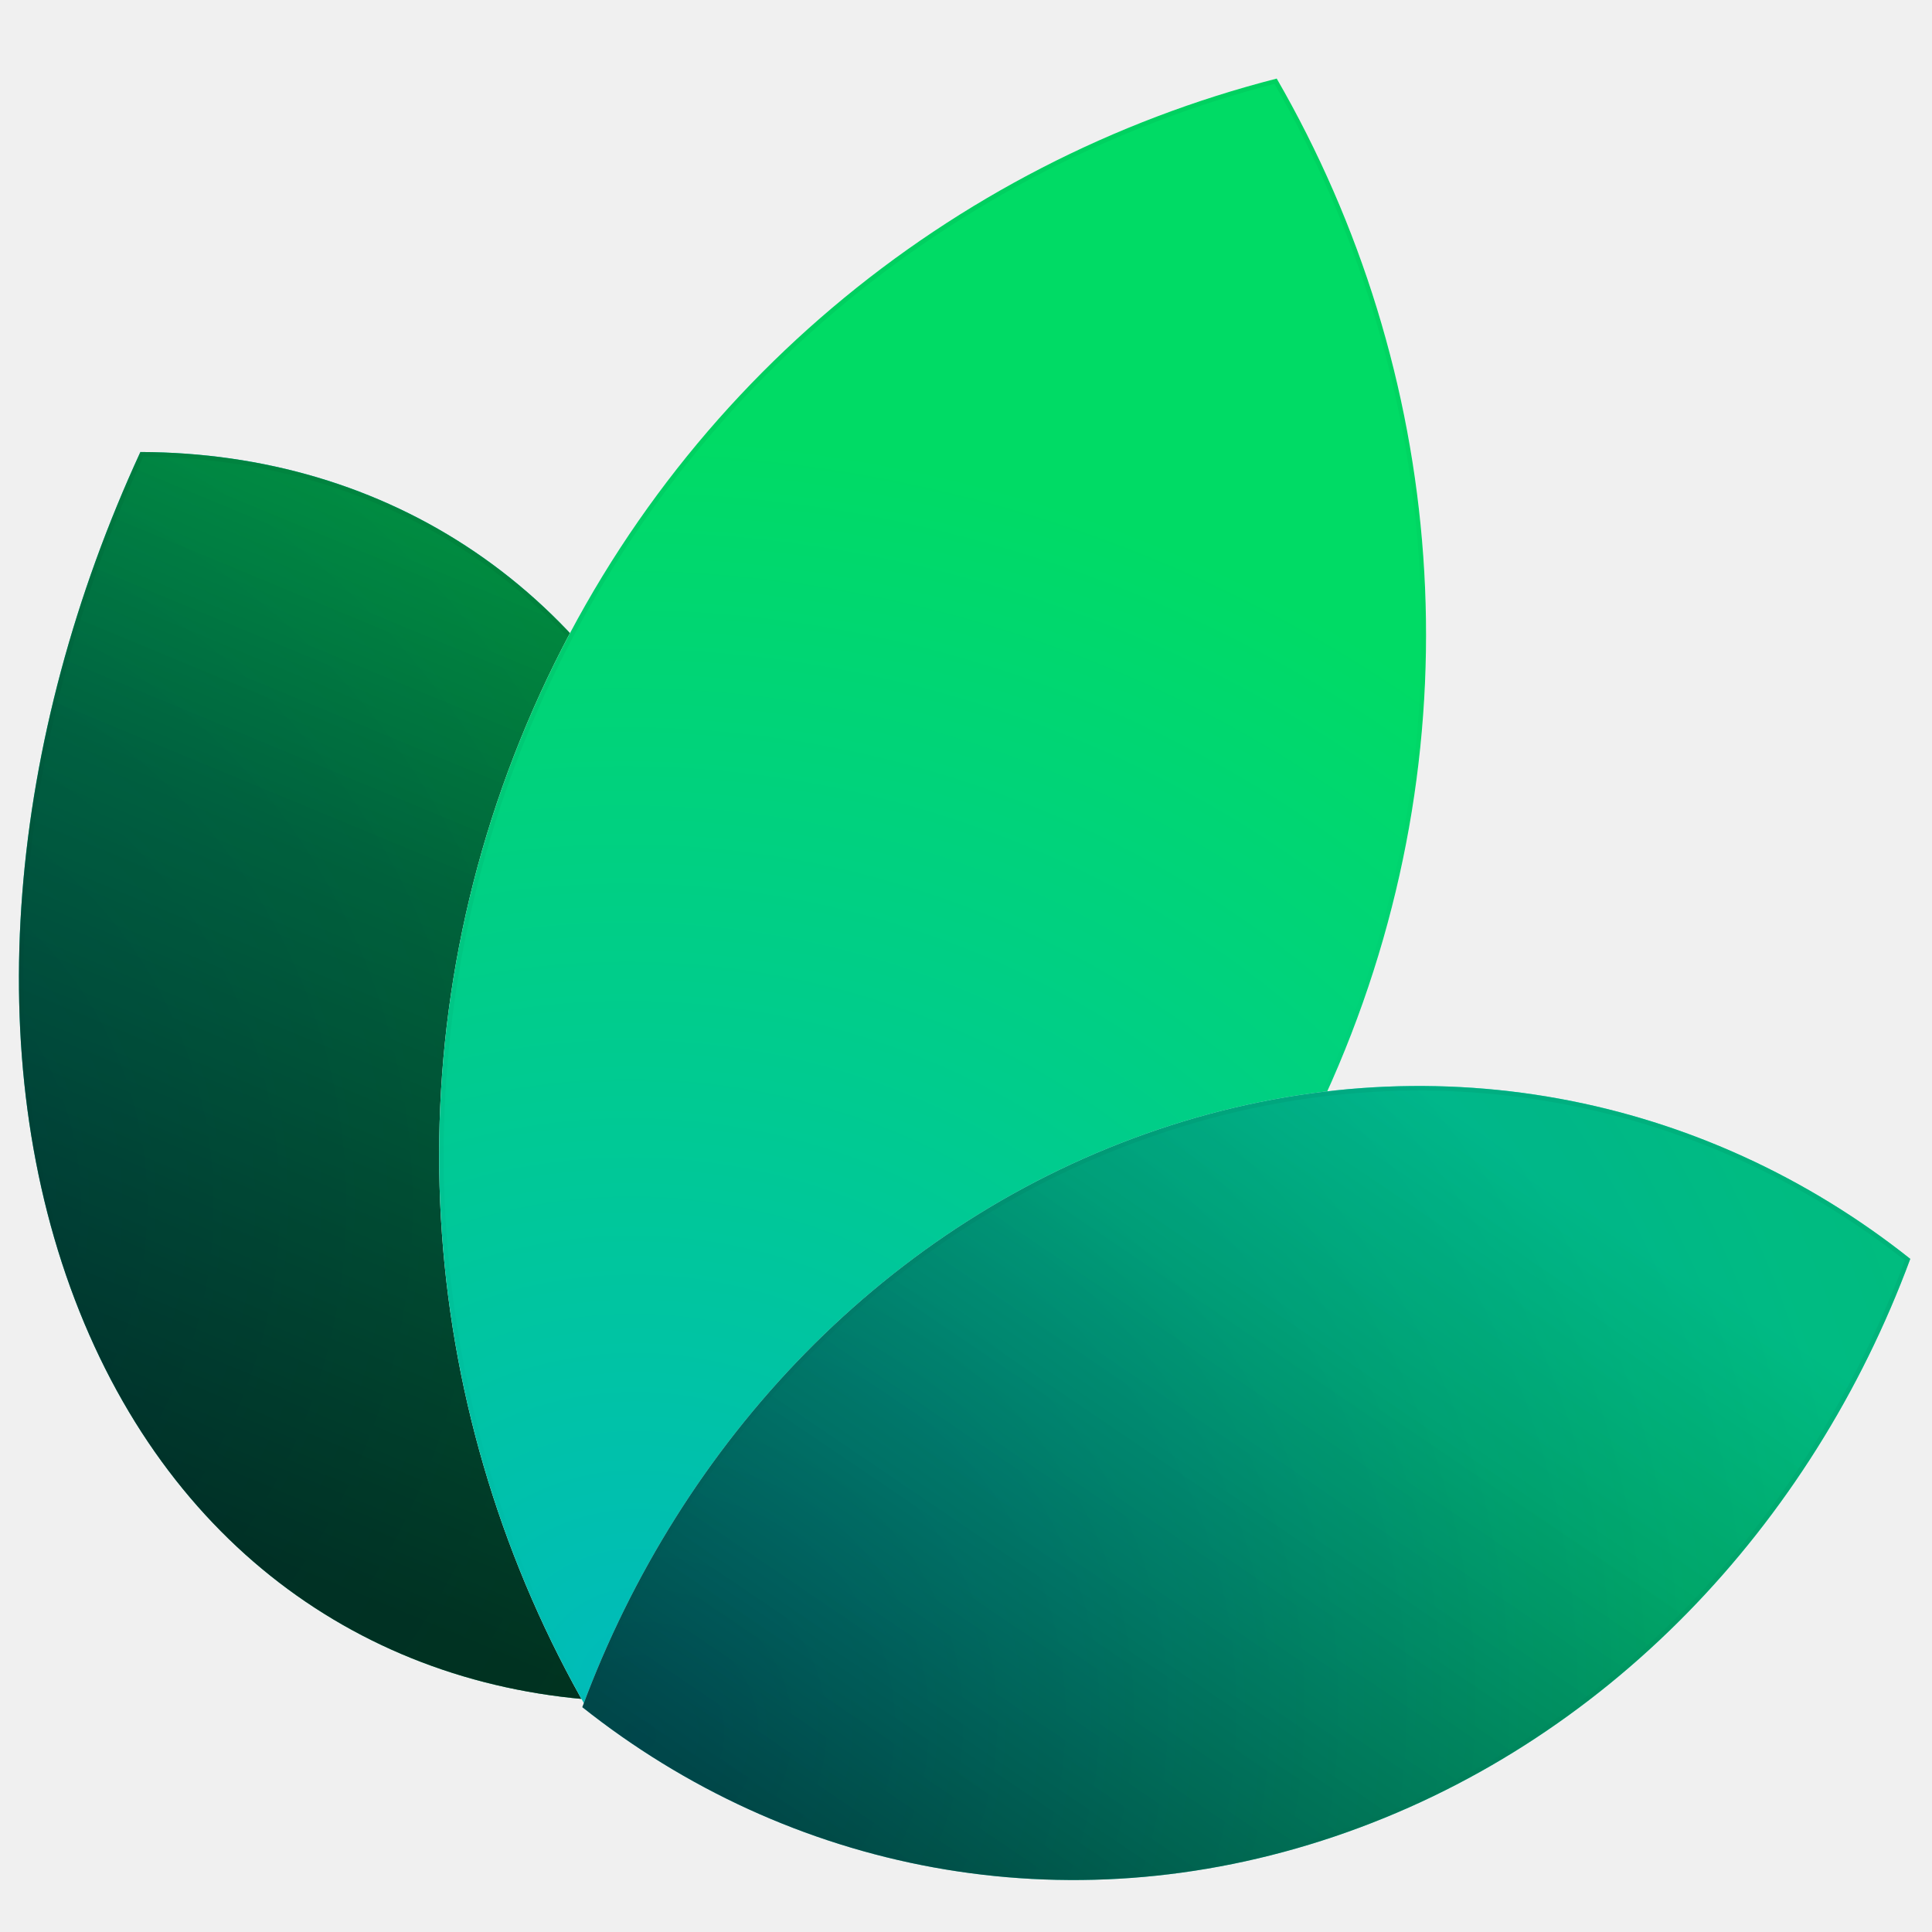
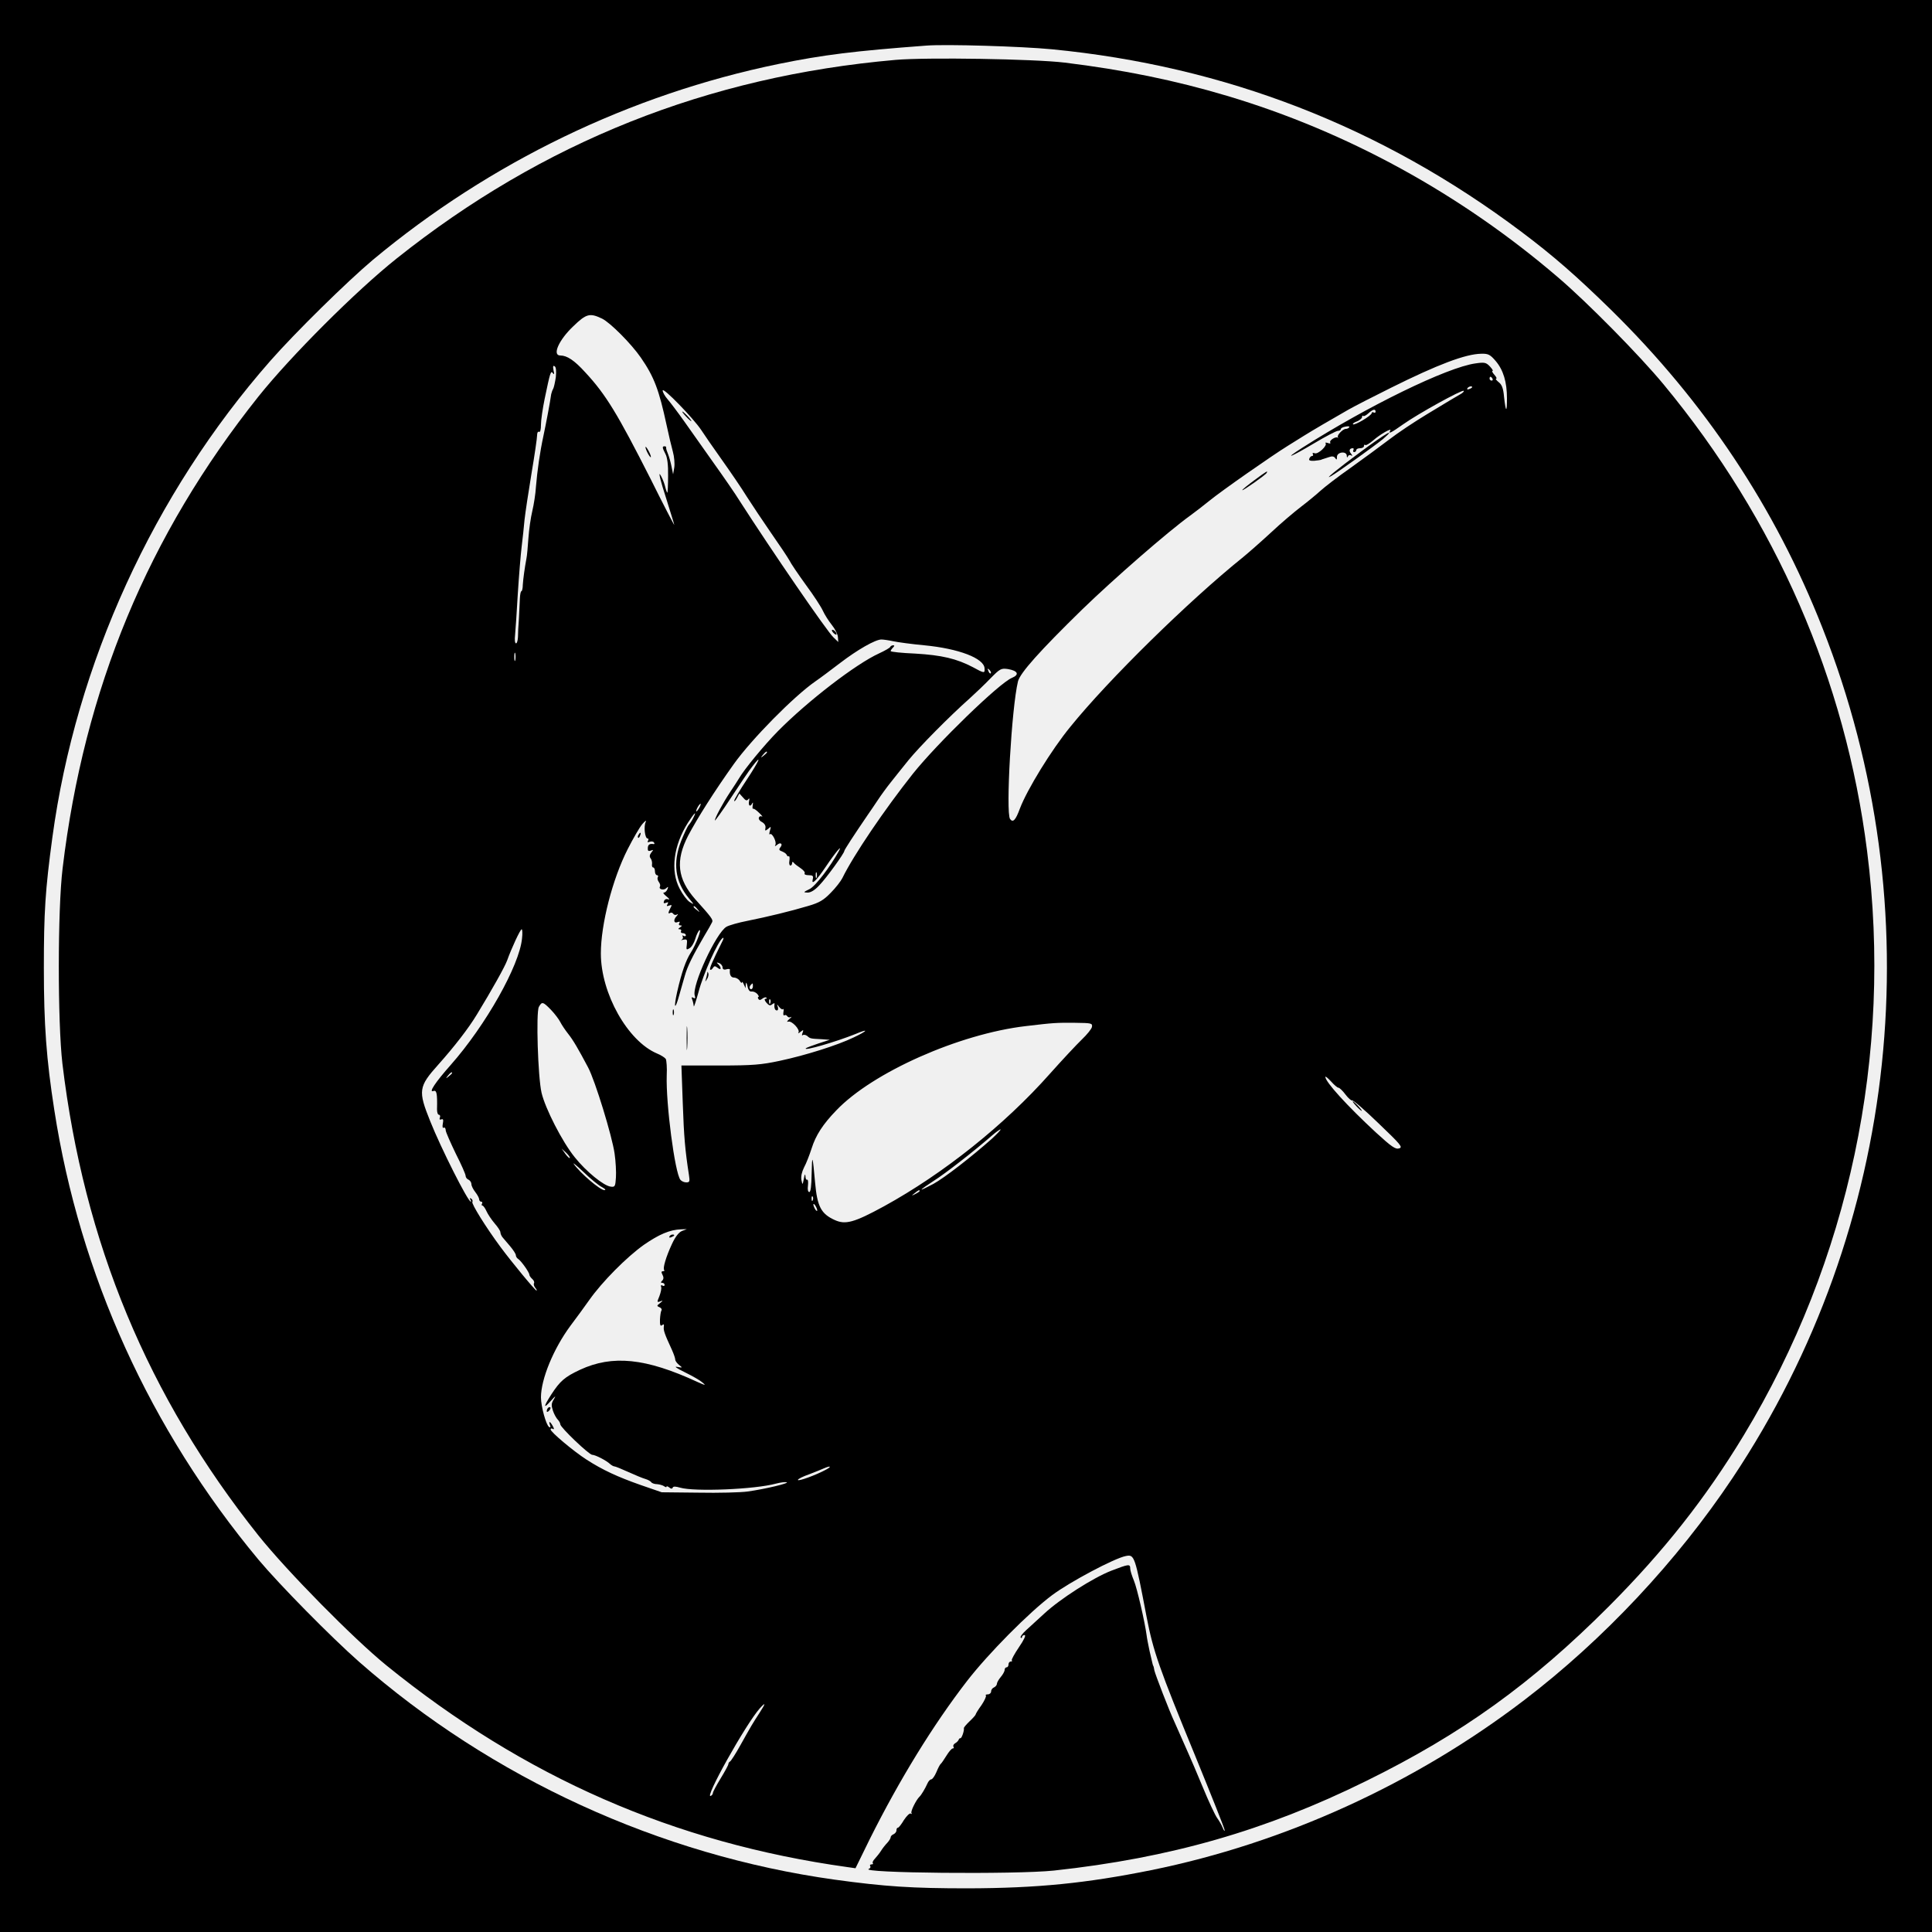
- <svg xmlns="http://www.w3.org/2000/svg" width="24" height="24" viewBox="0 0 24 24" fill="none">
-   <path d="M7.953 21.139C4.896 21.13 2.255 19.458 0.987 16.29C-0.28 13.121 0.109 9.163 1.744 5.615C4.801 5.624 7.442 7.296 8.71 10.465C9.977 13.633 9.588 17.591 7.953 21.139Z" fill="white" />
-   <path d="M7.953 21.139C4.896 21.13 2.255 19.458 0.987 16.29C-0.28 13.121 0.109 9.163 1.744 5.615C4.801 5.624 7.442 7.296 8.71 10.465C9.977 13.633 9.588 17.591 7.953 21.139Z" fill="url(#paint0_radial_101_2703)" />
-   <path d="M7.953 21.139C4.896 21.13 2.255 19.458 0.987 16.29C-0.28 13.121 0.109 9.163 1.744 5.615C4.801 5.624 7.442 7.296 8.71 10.465C9.977 13.633 9.588 17.591 7.953 21.139Z" fill="black" fill-opacity="0.5" style="mix-blend-mode:hard-light" />
-   <path d="M7.953 21.139C4.896 21.13 2.255 19.458 0.987 16.29C-0.28 13.121 0.109 9.163 1.744 5.615C4.801 5.624 7.442 7.296 8.71 10.465C9.977 13.633 9.588 17.591 7.953 21.139Z" fill="url(#paint1_linear_101_2703)" fill-opacity="0.5" style="mix-blend-mode:hard-light" />
-   <path d="M8.684 10.476C9.945 13.63 9.561 17.572 7.935 21.111C4.897 21.096 2.274 19.431 1.013 16.279C-0.248 13.124 0.136 9.182 1.762 5.643C4.8 5.659 7.423 7.324 8.684 10.476Z" stroke="url(#paint2_linear_101_2703)" stroke-opacity="0.05" stroke-width="0.056" />
-   <path d="M7.31 21.257C11.354 20.221 14.884 17.375 16.628 13.236C18.373 9.097 17.945 4.587 15.86 0.976C11.816 2.012 8.287 4.858 6.542 8.998C4.797 13.137 5.225 17.646 7.31 21.257Z" fill="white" />
-   <path d="M7.31 21.257C11.354 20.221 14.884 17.375 16.628 13.236C18.373 9.097 17.945 4.587 15.86 0.976C11.816 2.012 8.287 4.858 6.542 8.998C4.797 13.137 5.225 17.646 7.31 21.257Z" fill="url(#paint3_radial_101_2703)" />
-   <path d="M16.603 13.225C14.864 17.349 11.351 20.187 7.324 21.225C5.253 17.624 4.829 13.132 6.568 9.009C8.306 4.885 11.819 2.047 15.846 1.009C17.918 4.61 18.341 9.101 16.603 13.225Z" stroke="url(#paint4_linear_101_2703)" stroke-opacity="0.05" stroke-width="0.056" />
-   <path d="M7.234 21.207C9.789 23.237 13.21 23.951 16.577 22.814C19.944 21.677 22.506 18.945 23.73 15.638C21.175 13.608 17.754 12.894 14.387 14.031C11.02 15.168 8.458 17.901 7.234 21.207Z" fill="white" />
-   <path d="M7.234 21.207C9.789 23.237 13.21 23.951 16.577 22.814C19.944 21.677 22.506 18.945 23.73 15.638C21.175 13.608 17.754 12.894 14.387 14.031C11.02 15.168 8.458 17.901 7.234 21.207Z" fill="url(#paint5_radial_101_2703)" />
-   <path d="M7.234 21.207C9.789 23.237 13.21 23.951 16.577 22.814C19.944 21.677 22.506 18.945 23.73 15.638C21.175 13.608 17.754 12.894 14.387 14.031C11.02 15.168 8.458 17.901 7.234 21.207Z" fill="black" fill-opacity="0.2" style="mix-blend-mode:hard-light" />
-   <path d="M7.234 21.207C9.789 23.237 13.21 23.951 16.577 22.814C19.944 21.677 22.506 18.945 23.73 15.638C21.175 13.608 17.754 12.894 14.387 14.031C11.02 15.168 8.458 17.901 7.234 21.207Z" fill="url(#paint6_linear_101_2703)" fill-opacity="0.5" style="mix-blend-mode:hard-light" />
-   <path d="M16.568 22.787C13.218 23.918 9.814 23.212 7.267 21.198C8.492 17.907 11.044 15.189 14.396 14.058C17.747 12.927 21.15 13.633 23.697 15.648C22.472 18.938 19.92 21.656 16.568 22.787Z" stroke="url(#paint7_linear_101_2703)" stroke-opacity="0.05" stroke-width="0.056" />
-   <defs>
-     <radialGradient id="paint0_radial_101_2703" cx="0" cy="0" r="1" gradientUnits="userSpaceOnUse" gradientTransform="translate(-3.00503 15.023) rotate(-10.029) scale(17.9572 17.784)">
-       <stop stop-color="#00B0BB" />
-       <stop offset="1" stop-color="#00DB65" />
-     </radialGradient>
-     <linearGradient id="paint1_linear_101_2703" x1="7.39" y1="4.813" x2="1.63" y2="18.689" gradientUnits="userSpaceOnUse">
-       <stop stop-color="#18E299" />
-       <stop offset="1" />
-     </linearGradient>
-     <linearGradient id="paint2_linear_101_2703" x1="7.948" y1="8.016" x2="1.761" y2="18.746" gradientUnits="userSpaceOnUse">
-       <stop />
-       <stop offset="1" stop-opacity="0" />
-     </linearGradient>
-     <radialGradient id="paint3_radial_101_2703" cx="0" cy="0" r="1" gradientUnits="userSpaceOnUse" gradientTransform="translate(8.11404 20.8822) rotate(-75.7542) scale(21.6246 23.7772)">
-       <stop stop-color="#00BBBB" />
-       <stop offset="0.713" stop-color="#00DB65" />
-     </radialGradient>
-     <linearGradient id="paint4_linear_101_2703" x1="7.602" y1="5.871" x2="15.556" y2="16.372" gradientUnits="userSpaceOnUse">
-       <stop />
-       <stop offset="1" stop-opacity="0" />
-     </linearGradient>
-     <radialGradient id="paint5_radial_101_2703" cx="0" cy="0" r="1" gradientUnits="userSpaceOnUse" gradientTransform="translate(7.84537 21.5181) rotate(-20.3525) scale(18.5603 17.32)">
-       <stop stop-color="#00B0BB" />
-       <stop offset="1" stop-color="#00DB65" />
-     </radialGradient>
-     <linearGradient id="paint6_linear_101_2703" x1="16.808" y1="13.007" x2="10.041" y2="22.994" gradientUnits="userSpaceOnUse">
-       <stop stop-color="#00B1BC" />
-       <stop offset="1" />
-     </linearGradient>
-     <linearGradient id="paint7_linear_101_2703" x1="16.808" y1="13.007" x2="14.169" y2="23.841" gradientUnits="userSpaceOnUse">
-       <stop />
-       <stop offset="1" stop-opacity="0" />
-     </linearGradient>
-   </defs>
+ <svg xmlns="http://www.w3.org/2000/svg" version="1.0" width="1000pt" height="1000pt" viewBox="0 0 1000 1000" preserveAspectRatio="xMidYMid meet">
+   <g transform="translate(0,1000) scale(0.1,-0.1)" fill="#000000" stroke="none">
+     <path d="M0 5000 l0 -5000 5000 0 5000 0 0 5000 0 5000 -5000 0 -5000 0 0 -5000z m5444 4745 c897 -87 1707 -401 2431 -945 165 -124 283 -227 464 -404 486 -478 849 -1023 1094 -1646 574 -1455 400 -3101 -464 -4398 -289 -433 -670 -839 -1080 -1152 -567 -433 -1241 -740 -1931 -880 -338 -68 -589 -93 -948 -94 -290 0 -428 9 -690 45 -904 126 -1775 525 -2462 1128 -145 128 -412 399 -520 528 -561 674 -925 1474 -1057 2328 -41 263 -54 440 -54 735 0 288 7 402 44 675 122 900 524 1779 1128 2467 129 147 399 412 531 523 607 506 1332 856 2100 1014 230 47 390 67 765 95 100 8 494 -4 649 -19z" />
+     <path d="M4635 9690 c-972 -85 -1827 -426 -2582 -1028 -211 -168 -547 -504 -715 -714 -572 -718 -903 -1514 -1014 -2443 -26 -214 -26 -795 -1 -1010 111 -927 442 -1724 1015 -2443 148 -185 491 -533 662 -672 714 -579 1490 -919 2386 -1044 l42 -6 75 153 c152 304 326 588 503 817 111 143 320 354 439 443 92 69 324 192 382 203 45 9 47 3 108 -316 34 -177 65 -265 250 -715 85 -208 155 -383 154 -389 0 -6 -5 0 -10 13 -5 13 -18 36 -29 51 -11 15 -45 88 -75 161 -31 74 -63 150 -72 169 -35 80 -56 127 -73 165 -29 62 -100 247 -105 269 -2 12 -4 22 -6 24 -2 3 -2 4 -19 77 -7 33 -14 69 -15 80 -9 68 -50 247 -66 284 -10 24 -19 52 -19 62 0 25 -7 24 -98 -11 -93 -36 -264 -145 -347 -222 -33 -30 -75 -69 -94 -86 -19 -17 -32 -35 -28 -38 4 -4 7 -3 7 3 0 5 6 10 13 10 9 0 -3 -25 -29 -63 -23 -34 -40 -65 -37 -68 4 -3 1 -6 -5 -6 -7 0 -12 -7 -12 -15 0 -8 -4 -15 -10 -15 -5 0 -10 -6 -10 -13 0 -8 -9 -24 -20 -37 -11 -13 -20 -29 -20 -35 0 -7 -7 -15 -15 -19 -8 -3 -15 -12 -15 -21 0 -8 -8 -15 -17 -15 -9 0 -14 -3 -10 -6 3 -4 -7 -26 -23 -50 -17 -23 -30 -45 -30 -48 0 -3 -14 -19 -31 -35 -17 -16 -30 -32 -30 -35 3 -14 -12 -55 -18 -53 -3 1 -7 -2 -9 -8 -2 -5 -10 -14 -18 -18 -8 -5 -12 -12 -9 -18 4 -5 2 -9 -4 -9 -5 0 -20 -17 -32 -37 -13 -21 -26 -40 -30 -43 -4 -3 -14 -22 -22 -42 -9 -21 -21 -38 -27 -38 -6 0 -15 -10 -20 -22 -11 -25 -32 -60 -41 -68 -17 -16 -48 -78 -41 -85 4 -5 2 -5 -4 -2 -6 3 -21 -12 -35 -33 -13 -22 -27 -40 -31 -40 -5 0 -8 -6 -8 -14 0 -8 -7 -16 -15 -20 -8 -3 -15 -10 -15 -16 0 -5 -8 -18 -17 -28 -10 -10 -25 -29 -33 -42 -8 -13 -23 -31 -32 -41 -9 -9 -14 -20 -10 -23 3 -3 0 -6 -7 -6 -7 0 -10 -4 -7 -9 4 -5 0 -11 -6 -14 -64 -22 760 -30 957 -9 601 65 1096 207 1615 463 496 244 857 504 1256 903 285 286 502 561 699 886 546 902 773 1973 639 3025 -112 887 -472 1713 -1053 2415 -123 149 -394 424 -545 553 -506 434 -1094 756 -1715 941 -268 80 -537 135 -841 172 -157 19 -716 28 -875 14z m-1519 -1339 c43 -21 152 -131 201 -202 69 -100 94 -167 133 -348 11 -52 26 -115 33 -140 7 -25 10 -62 7 -81 l-6 -35 -8 39 c-4 21 -12 50 -18 65 -6 14 -11 29 -10 34 1 4 -2 7 -8 7 -13 0 -13 -6 4 -39 10 -18 15 -57 14 -114 0 -48 -2 -87 -4 -87 -2 0 -8 17 -13 38 -6 21 -17 46 -25 57 -8 11 5 -42 30 -118 24 -77 44 -141 44 -144 0 -3 -56 104 -123 239 -170 335 -231 436 -337 550 -57 63 -95 88 -130 88 -43 0 -8 80 67 151 68 66 86 70 149 40z m4626 -220 c39 -46 58 -108 58 -193 0 -76 -6 -73 -15 7 -4 45 -11 64 -28 77 -12 10 -18 18 -13 18 5 0 1 9 -9 20 -10 11 -14 20 -10 20 5 0 -1 10 -13 23 -20 21 -28 23 -75 16 -147 -20 -562 -223 -897 -437 -100 -64 -62 -50 61 23 60 36 116 65 124 65 8 0 15 4 15 9 0 5 11 11 25 13 13 3 22 1 19 -3 -3 -5 -11 -9 -18 -9 -16 0 -48 -34 -41 -43 3 -4 2 -5 -1 -2 -11 7 -45 -15 -39 -25 4 -6 -2 -7 -12 -3 -10 3 -15 3 -12 -1 11 -12 -39 -59 -56 -52 -9 3 -13 2 -10 -4 3 -6 2 -10 -3 -10 -6 0 -12 -6 -15 -14 -4 -9 3 -12 26 -11 18 2 33 4 35 5 1 1 5 3 10 4 4 1 18 6 31 10 16 6 26 4 32 -5 7 -11 9 -9 9 6 0 26 50 32 51 6 0 -10 2 -11 6 -3 2 6 10 9 16 5 8 -5 8 -2 0 9 -13 15 -8 28 9 28 5 0 6 -4 3 -10 -3 -5 -1 -10 4 -10 6 0 11 5 11 10 0 6 9 10 20 10 11 0 20 5 20 12 0 6 3 8 6 5 4 -4 22 7 41 23 36 32 99 68 89 51 -13 -20 5 -11 67 33 76 54 306 181 313 173 3 -3 -5 -11 -18 -18 -34 -20 -47 -27 -172 -103 -63 -38 -152 -97 -197 -132 -46 -35 -136 -101 -199 -146 -63 -44 -133 -98 -155 -118 -22 -20 -68 -58 -101 -83 -34 -26 -104 -85 -155 -133 -52 -48 -117 -105 -145 -128 -279 -224 -697 -634 -894 -878 -97 -118 -224 -325 -261 -423 -22 -60 -36 -75 -51 -54 -23 34 8 576 41 712 11 44 113 158 332 372 165 160 445 404 559 486 25 18 70 53 101 78 61 50 323 233 404 283 28 17 66 41 85 53 38 24 144 86 230 135 30 17 129 68 220 113 241 120 386 175 467 176 36 1 46 -4 75 -38z m-4865 -83 c-4 -26 -10 -54 -14 -61 -4 -6 -8 -19 -10 -27 -6 -44 -27 -154 -40 -215 -19 -88 -32 -181 -39 -265 -2 -36 -11 -92 -19 -126 -8 -33 -17 -96 -20 -140 -3 -43 -7 -90 -10 -104 -9 -48 -17 -105 -19 -137 0 -18 -4 -33 -7 -33 -4 0 -7 -17 -8 -37 -1 -21 -3 -67 -5 -103 -3 -36 -5 -80 -5 -97 -1 -18 -5 -33 -10 -33 -6 0 -8 19 -5 43 2 23 9 119 14 212 6 94 15 204 20 245 5 41 12 104 15 140 4 36 20 143 36 239 16 95 29 184 29 198 0 13 4 21 10 18 6 -4 10 11 10 37 0 24 9 84 19 133 29 140 32 149 43 133 7 -9 8 -4 3 15 -4 21 -2 27 6 21 7 -4 9 -23 6 -56z m4848 -8 c3 -5 1 -10 -4 -10 -6 0 -11 5 -11 10 0 6 2 10 4 10 3 0 8 -4 11 -10z m-105 -44 c0 -2 -7 -7 -16 -10 -8 -3 -12 -2 -9 4 6 10 25 14 25 6z m-3991 -221 c14 -22 62 -91 106 -153 44 -62 103 -148 130 -192 28 -44 85 -129 127 -190 42 -60 84 -123 93 -139 8 -17 47 -74 86 -128 40 -54 79 -114 88 -134 9 -20 30 -53 46 -73 17 -21 31 -49 32 -63 l2 -26 -25 24 c-33 30 -322 452 -484 704 -24 39 -85 127 -135 197 -49 70 -118 167 -152 215 -34 48 -74 101 -88 117 -14 16 -25 36 -25 45 1 19 159 -144 199 -204z m3491 94 c0 -5 -4 -7 -10 -4 -5 3 -10 2 -10 -3 0 -13 -90 -66 -97 -58 -3 3 6 10 21 15 14 6 26 16 26 22 0 7 3 10 6 6 3 -3 15 3 27 14 23 21 37 24 37 8z m-2497 -1188 c23 -5 96 -15 161 -21 178 -17 309 -67 312 -119 2 -27 -1 -27 -61 6 -84 44 -161 62 -297 70 -71 3 -128 9 -128 13 0 3 5 11 12 18 8 8 9 12 1 12 -6 0 -13 -4 -15 -8 -1 -5 -28 -20 -58 -34 -119 -54 -369 -246 -524 -403 -70 -71 -174 -197 -201 -244 -5 -9 -26 -41 -46 -71 -39 -59 -79 -134 -79 -147 0 -4 38 48 83 117 45 69 95 143 111 163 53 69 37 31 -29 -69 -36 -54 -65 -103 -65 -109 1 -5 7 1 14 14 l13 24 19 -21 c13 -16 20 -18 27 -9 6 8 7 4 4 -10 -5 -24 7 -32 17 -10 4 6 4 2 2 -11 -2 -12 -1 -20 2 -18 4 2 18 -8 32 -22 14 -13 20 -22 13 -18 -6 3 -13 1 -15 -6 -3 -7 5 -18 16 -23 13 -7 20 -19 18 -30 -3 -17 -2 -17 14 -5 15 14 16 13 9 -10 -4 -14 -4 -22 0 -18 11 10 37 -41 28 -56 -4 -7 -1 -7 9 1 18 16 32 5 17 -13 -9 -11 -6 -16 9 -21 12 -5 22 -12 24 -18 2 -5 6 -9 11 -7 4 1 5 -9 3 -23 -3 -14 0 -25 5 -25 5 0 9 6 9 13 0 7 3 8 8 2 4 -6 20 -18 35 -28 15 -10 25 -22 22 -27 -4 -6 6 -10 21 -10 21 0 25 -4 21 -20 -9 -35 18 -9 68 65 49 73 88 119 67 80 -45 -82 -121 -182 -152 -197 -33 -16 -33 -17 -10 -18 17 0 38 13 61 38 37 38 129 166 129 177 0 6 49 81 122 188 11 16 34 49 51 75 17 26 47 67 67 92 20 25 61 77 92 115 56 69 211 226 318 321 30 27 78 73 107 103 49 50 55 53 90 48 52 -9 61 -29 20 -46 -65 -27 -385 -337 -512 -496 -146 -184 -307 -421 -365 -540 -8 -16 -35 -51 -60 -76 -37 -38 -58 -51 -116 -68 -94 -28 -210 -56 -314 -77 -47 -9 -96 -23 -110 -31 -54 -32 -180 -305 -164 -356 4 -14 3 -17 -7 -12 -9 6 -11 3 -6 -9 4 -10 7 -25 8 -34 0 -9 11 25 25 75 23 89 101 264 125 278 6 4 5 -5 -4 -21 -53 -107 -66 -138 -61 -143 3 -3 9 1 14 9 7 11 11 11 24 1 19 -16 22 -1 4 18 -11 10 -10 11 5 6 9 -4 17 -14 17 -22 0 -10 7 -14 20 -10 10 3 19 2 18 -2 -3 -26 5 -41 22 -41 10 0 24 -8 29 -17 6 -10 11 -13 11 -8 1 6 5 1 10 -10 l9 -20 1 20 c2 14 4 10 9 -10 4 -20 12 -29 22 -27 9 1 22 -5 29 -13 7 -8 9 -15 6 -15 -4 0 -4 -5 -1 -10 5 -8 11 -7 21 1 8 6 17 9 21 5 3 -3 1 -6 -5 -6 -7 0 -5 -8 5 -20 13 -15 20 -17 30 -8 8 6 13 7 12 2 -3 -20 2 -34 12 -34 6 0 8 8 5 18 -6 16 -5 16 7 0 8 -10 17 -15 20 -11 4 3 4 -4 2 -16 -2 -12 0 -19 5 -16 5 3 11 1 15 -5 4 -6 12 -8 18 -4 7 3 3 -2 -8 -11 -12 -11 -14 -16 -5 -13 18 6 62 -41 53 -56 -4 -6 1 -5 10 3 16 12 17 12 11 -5 -4 -10 -4 -16 1 -12 4 4 15 2 23 -4 16 -14 16 -14 77 -17 l40 -3 -59 -19 c-33 -11 -62 -22 -65 -25 -15 -16 155 33 257 74 71 30 66 18 -10 -18 -83 -40 -247 -92 -383 -121 -94 -20 -138 -24 -309 -24 l-199 0 7 -195 c6 -174 12 -243 32 -372 5 -33 4 -38 -14 -38 -11 0 -24 6 -30 13 -29 35 -76 397 -71 541 2 39 -1 77 -5 85 -5 7 -25 20 -45 28 -152 64 -291 311 -291 518 0 151 60 385 139 540 28 55 62 114 76 130 15 17 22 22 17 10 -11 -23 -4 -85 10 -85 5 0 6 -5 2 -12 -5 -8 -2 -9 9 -5 9 3 19 2 22 -4 4 -5 3 -9 -2 -8 -20 3 -29 -2 -30 -20 -1 -15 3 -18 15 -14 15 6 15 5 3 -10 -9 -12 -10 -21 -4 -29 6 -7 9 -21 8 -30 -2 -10 1 -18 6 -18 5 0 9 -9 9 -20 0 -11 5 -20 11 -20 5 0 7 -5 4 -10 -4 -6 -1 -17 5 -25 6 -8 9 -18 6 -24 -9 -14 20 -21 33 -8 9 9 11 8 6 -5 -4 -10 -12 -18 -19 -18 -6 0 0 -9 14 -20 14 -11 18 -18 9 -15 -10 4 -19 0 -22 -9 -4 -11 -1 -13 10 -9 12 5 14 3 8 -7 -6 -10 -4 -12 9 -7 14 5 15 3 6 -13 -12 -23 -13 -33 -1 -25 5 3 12 1 16 -5 4 -6 12 -7 18 -4 8 5 8 3 0 -7 -19 -19 -16 -40 4 -32 11 4 14 3 9 -5 -4 -7 -2 -12 6 -12 9 0 9 -3 -2 -10 -11 -7 -11 -10 -2 -10 7 0 10 -4 7 -10 -3 -5 1 -10 9 -10 9 0 16 -5 16 -11 0 -5 -5 -7 -12 -3 -6 4 -8 3 -4 -4 3 -5 0 -13 -6 -16 -7 -3 -3 -3 9 0 19 4 21 1 18 -25 -4 -28 -2 -29 14 -19 11 6 24 29 30 49 6 21 16 41 21 44 14 9 -18 -75 -44 -115 -26 -40 -48 -103 -71 -204 -19 -85 -12 -99 10 -20 9 33 23 80 30 105 13 47 41 103 100 204 20 33 38 65 41 72 6 12 -3 25 -87 118 -93 106 -104 200 -37 330 48 91 136 230 236 370 92 129 311 351 422 428 25 17 82 60 128 95 90 69 183 122 214 122 10 0 38 -4 61 -9z m-1956 -98 c-3 -10 -5 -2 -5 17 0 19 2 27 5 18 2 -10 2 -26 0 -35z m2461 -68 c-3 -3 -9 2 -12 12 -6 14 -5 15 5 6 7 -7 10 -15 7 -18z m-1158 -409 c0 -2 -8 -10 -17 -17 -16 -13 -17 -12 -4 4 13 16 21 21 21 13z m-350 -286 c-6 -11 -13 -20 -16 -20 -2 0 0 9 6 20 6 11 13 20 16 20 2 0 0 -9 -6 -20z m-31 -52 c-6 -13 -17 -30 -24 -38 -7 -8 -24 -45 -39 -82 -45 -114 -32 -211 40 -298 28 -33 28 -34 4 -19 -14 9 -37 40 -52 69 -49 92 -32 224 43 342 32 50 48 65 28 26z m638 -310 c-3 -7 -5 -2 -5 12 0 14 2 19 5 13 2 -7 2 -19 0 -25z m-616 -165 c13 -16 12 -17 -3 -4 -10 7 -18 15 -18 17 0 8 8 3 21 -13z m-909 -150 c-13 -140 -188 -450 -369 -655 -80 -90 -116 -145 -90 -135 17 6 21 -11 19 -95 0 -16 4 -28 10 -28 5 0 8 -7 5 -14 -4 -10 -1 -13 7 -10 10 4 12 -2 8 -22 -3 -15 -1 -25 4 -21 6 3 11 -3 11 -14 1 -10 25 -64 52 -120 28 -55 51 -107 51 -115 0 -8 7 -17 15 -20 8 -4 15 -14 15 -23 0 -9 9 -27 20 -41 11 -14 20 -31 20 -37 0 -7 5 -13 11 -13 5 0 7 -4 4 -10 -3 -5 -3 -10 2 -10 4 0 14 -13 21 -29 7 -16 26 -44 42 -63 16 -18 30 -39 30 -46 0 -7 5 -18 10 -25 6 -7 24 -28 40 -47 16 -19 30 -40 30 -47 0 -7 6 -16 13 -20 15 -10 57 -69 57 -81 0 -5 7 -15 15 -22 8 -7 12 -16 9 -22 -3 -5 0 -15 6 -23 7 -8 10 -15 7 -15 -7 0 -129 148 -186 225 -77 104 -152 225 -146 234 3 5 0 13 -6 17 -8 4 -9 3 -5 -4 4 -7 5 -12 3 -12 -15 0 -155 278 -210 416 -64 159 -61 179 42 294 82 92 156 187 200 260 78 128 144 246 156 279 22 62 68 161 75 161 4 0 5 -21 2 -47z m1195 -248 c0 -8 -4 -15 -9 -15 -10 0 -11 14 -1 23 9 10 10 9 10 -8z m90 -87 c-3 -8 -6 -5 -6 6 -1 11 2 17 5 13 3 -3 4 -12 1 -19z m-1135 -35 c20 -21 41 -49 48 -63 7 -14 25 -41 40 -60 27 -34 52 -77 104 -175 37 -70 124 -355 137 -445 6 -41 9 -98 7 -125 -3 -46 -5 -50 -27 -47 -36 4 -127 78 -186 152 -65 80 -153 253 -172 334 -19 83 -29 415 -14 444 16 29 21 28 63 -15z m2800 -88 c-2 -11 -26 -40 -52 -65 -26 -25 -101 -105 -166 -178 -235 -265 -551 -517 -859 -686 -154 -84 -199 -96 -254 -71 -71 32 -91 70 -102 193 -13 145 -16 154 -18 45 -1 -61 -5 -93 -12 -93 -7 0 -10 13 -7 34 2 19 0 32 -4 30 -4 -3 -9 5 -9 18 -1 15 -4 11 -8 -12 -7 -35 -7 -35 -13 -7 -3 18 2 41 14 65 11 20 28 64 39 98 21 67 58 125 128 197 188 197 637 396 981 436 143 17 158 18 255 17 84 -1 90 -2 87 -21z m-3312 -239 c0 -2 -8 -10 -17 -17 -16 -13 -17 -12 -4 4 13 16 21 21 21 13z m4588 -76 c5 0 22 -16 36 -35 15 -20 31 -33 35 -31 4 3 66 -50 136 -118 116 -111 127 -124 107 -130 -19 -6 -39 8 -120 82 -148 137 -262 262 -262 288 0 5 13 -6 29 -23 16 -18 33 -33 39 -33z m-1795 -265 c-106 -94 -244 -201 -302 -233 -34 -18 -61 -31 -61 -29 0 3 29 23 63 45 59 37 208 153 302 235 22 19 42 33 44 31 2 -2 -19 -24 -46 -49z m-2184 -99 c-2 -2 -13 8 -23 22 l-19 27 24 -22 c12 -12 21 -24 18 -27z m166 -150 c18 -10 23 -16 13 -16 -22 0 -124 87 -158 135 -8 11 15 -8 51 -42 35 -34 78 -69 94 -77z m1645 -21 c0 -2 -10 -9 -22 -15 -22 -11 -22 -10 -4 4 21 17 26 19 26 11z m-553 -47 c-3 -8 -6 -5 -6 6 -1 11 2 17 5 13 3 -3 4 -12 1 -19z m23 -53 c0 -5 -5 -3 -10 5 -5 8 -10 20 -10 25 0 6 5 3 10 -5 5 -8 10 -19 10 -25z m-701 -107 c-16 -7 -34 -30 -51 -67 -30 -64 -49 -127 -40 -135 3 -3 0 -6 -7 -6 -8 0 -9 -5 -2 -18 7 -13 6 -23 -1 -30 -9 -9 -9 -12 0 -12 7 0 12 -5 12 -11 0 -5 -5 -7 -11 -3 -7 4 -10 1 -7 -7 3 -8 -2 -29 -9 -48 -13 -31 -13 -33 4 -27 16 6 16 5 -1 -9 -17 -13 -17 -15 -3 -21 9 -3 14 -11 11 -16 -4 -6 -7 -28 -8 -48 -1 -28 2 -36 11 -29 8 7 11 5 9 -8 -3 -18 4 -38 41 -118 10 -22 18 -45 18 -52 0 -7 9 -19 20 -28 19 -15 19 -15 -10 -10 -18 4 -3 -7 40 -28 39 -19 79 -42 90 -52 21 -17 17 -17 -25 2 -268 124 -440 141 -608 63 -79 -37 -103 -58 -148 -127 -42 -65 -43 -79 -2 -33 23 26 27 28 15 8 -14 -22 -14 -32 -5 -60 6 -18 18 -39 25 -46 7 -7 13 -18 13 -24 0 -16 149 -158 165 -158 16 0 73 -29 93 -48 7 -6 17 -12 22 -12 5 0 37 -13 72 -29 35 -16 74 -32 88 -36 14 -4 28 -12 31 -17 3 -5 17 -10 30 -10 13 -1 30 -6 37 -11 6 -5 12 -6 12 -2 0 4 6 2 14 -4 9 -8 15 -8 18 -1 2 7 14 7 38 0 74 -22 388 -9 497 21 23 6 47 9 55 7 15 -5 -110 -35 -202 -48 -36 -5 -150 -8 -255 -6 l-190 2 -110 38 c-119 42 -195 77 -279 131 -67 43 -186 143 -186 156 0 6 5 7 11 3 8 -4 8 0 0 15 -14 25 -23 28 -14 4 4 -10 2 -14 -5 -9 -15 9 -42 106 -42 153 0 95 65 252 152 370 29 38 73 99 98 134 66 94 194 223 283 286 78 54 134 78 192 80 l30 1 -26 -10z m746 -1235 c-51 -28 -145 -62 -145 -53 0 5 26 18 58 29 31 12 66 26 77 31 34 15 42 10 10 -7z m-342 -1256 c-39 -60 -46 -72 -99 -167 -26 -47 -51 -86 -56 -88 -4 -2 -8 -8 -8 -13 0 -5 -18 -38 -40 -74 -22 -36 -40 -70 -40 -75 0 -5 -4 -12 -10 -15 -42 -26 181 373 253 453 31 34 31 27 0 -21z" />
+     <path d="M3341 7685 c0 -5 6 -21 14 -35 8 -14 14 -20 14 -15 0 6 -6 21 -14 35 -8 14 -14 21 -14 15z" />
+     <path d="M7041 7660 c-123 -91 -192 -148 -151 -124 34 19 237 165 270 193 71 62 11 27 -119 -69z" />
+     <path d="M6492 7514 c-34 -25 -62 -48 -62 -51 0 -6 120 78 126 89 9 15 -2 8 -64 -38z" />
+     <path d="M3550 7845 c13 -14 26 -25 28 -25 3 0 -5 11 -18 25 -13 14 -26 25 -28 25 -3 0 5 -11 18 -25z" />
+     <path d="M4312 6726 c7 -8 15 -12 17 -11 5 6 -10 25 -20 25 -5 0 -4 -6 3 -14z" />
+     <path d="M3305 5679 c-4 -6 -5 -12 -2 -15 2 -3 7 2 10 11 7 17 1 20 -8 4z" />
+     <path d="M3661 4963 c-1 -6 -4 -20 -7 -30 -5 -17 -5 -17 6 0 6 10 9 23 6 30 -3 9 -5 9 -5 0z" />
+     <path d="M3482 4760 c0 -14 2 -19 5 -12 2 6 2 18 0 25 -3 6 -5 1 -5 -13z" />
+     <path d="M3554 4625 c0 -55 1 -76 3 -47 2 29 2 74 0 100 -2 26 -3 2 -3 -53z" />
+     <path d="M7020 4275 c13 -14 26 -25 28 -25 3 0 -5 11 -18 25 -13 14 -26 25 -28 25 -3 0 5 -11 18 -25z" />
+     <path d="M3465 3600 c-3 -6 1 -7 9 -4 18 7 21 14 7 14 -6 0 -13 -4 -16 -10z" />
+     <path d="M2837 2713 c-4 -3 -7 -11 -7 -17 0 -6 5 -5 12 2 6 6 9 14 7 17 -3 3 -9 2 -12 -2z" />
+   </g>
</svg>
